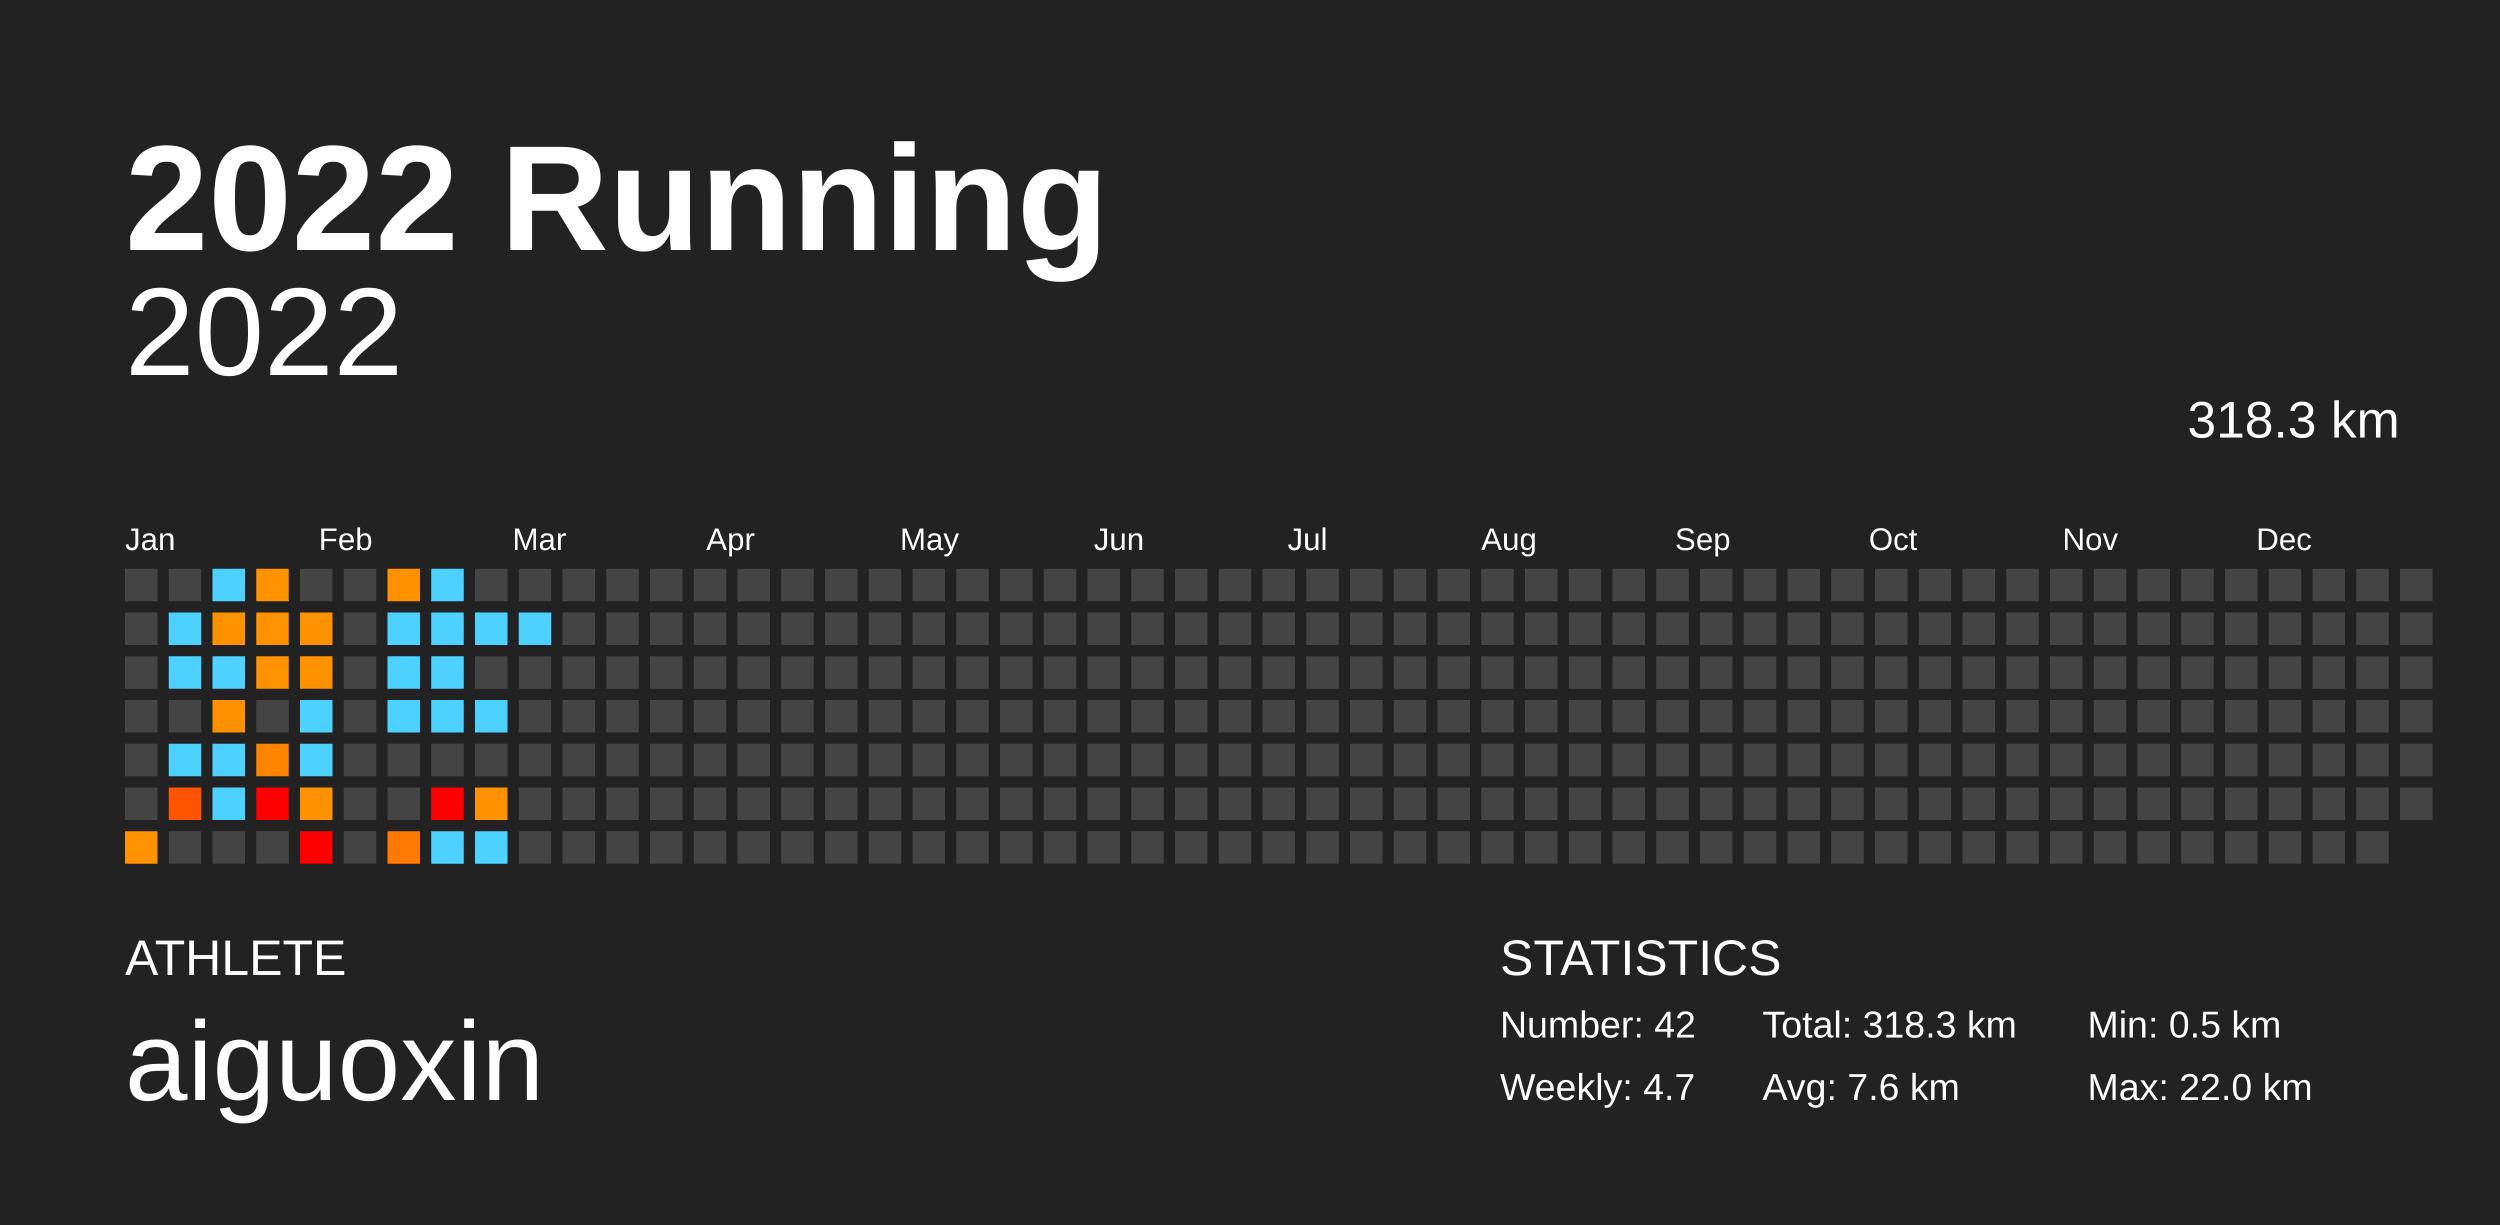
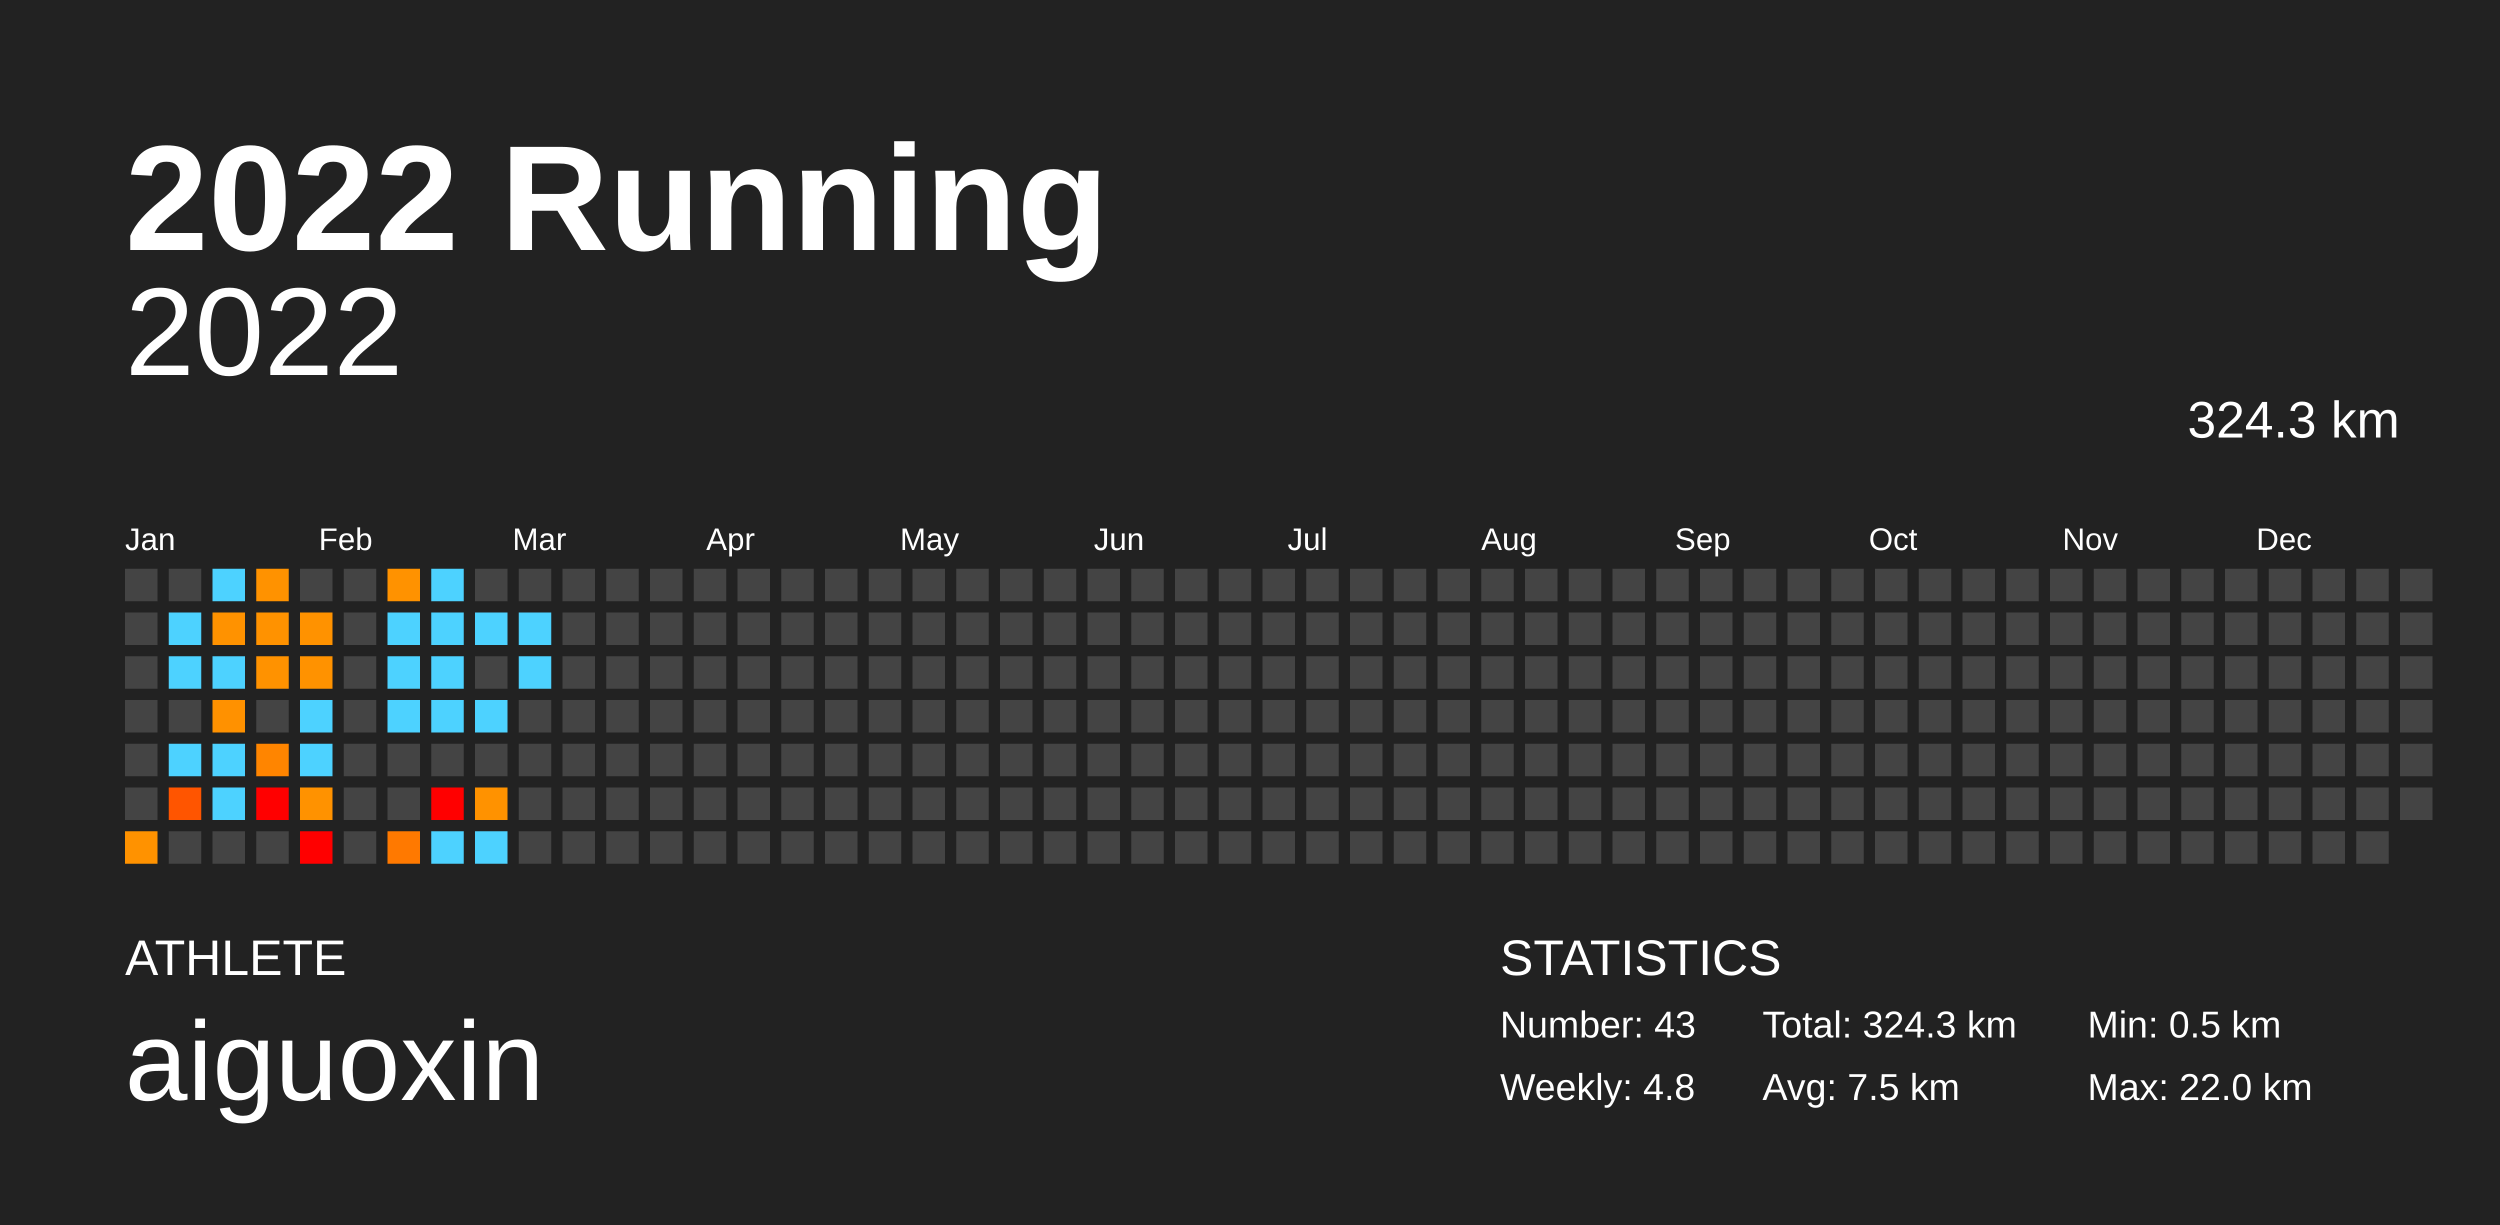
<svg xmlns="http://www.w3.org/2000/svg" baseProfile="full" height="98mm" version="1.1" viewBox="0,0,200,98" width="200mm">
  <defs />
  <rect fill="#222222" height="98" width="200" x="0" y="0" />
  <text fill="#FFFFFF" style="font-size:12px; font-family:Arial; font-weight:bold;" x="10" y="20">2022 Running</text>
  <text fill="#FFFFFF" style="font-size:4px; font-family:Arial" x="10" y="78">ATHLETE</text>
  <text fill="#FFFFFF" style="font-size:9px; font-family:Arial" x="10" y="88">aiguoxin</text>
  <text fill="#FFFFFF" style="font-size:4px; font-family:Arial" x="120" y="78">STATISTICS</text>
-   <text fill="#FFFFFF" style="font-size:3px; font-family:Arial" x="120" y="83">Number: 42</text>
-   <text fill="#FFFFFF" style="font-size:3px; font-family:Arial" x="120" y="88">Weekly: 4.7</text>
-   <text fill="#FFFFFF" style="font-size:3px; font-family:Arial" x="141" y="83">Total: 318.3 km</text>
-   <text fill="#FFFFFF" style="font-size:3px; font-family:Arial" x="141" y="88">Avg: 7.6 km</text>
+   <text fill="#FFFFFF" style="font-size:3px; font-family:Arial" x="120" y="83">Number: 43</text>
+   <text fill="#FFFFFF" style="font-size:3px; font-family:Arial" x="120" y="88">Weekly: 4.8</text>
+   <text fill="#FFFFFF" style="font-size:3px; font-family:Arial" x="141" y="83">Total: 324.3 km</text>
+   <text fill="#FFFFFF" style="font-size:3px; font-family:Arial" x="141" y="88">Avg: 7.5 km</text>
  <text fill="#FFFFFF" style="font-size:3px; font-family:Arial" x="167" y="83">Min: 0.5 km</text>
  <text fill="#FFFFFF" style="font-size:3px; font-family:Arial" x="167" y="88">Max: 22.0 km</text>
  <text alignment-baseline="hanging" fill="#FFFFFF" style="font-size:10.0px; font-family:Arial;" x="10" y="30">2022</text>
-   <text alignment-baseline="hanging" fill="#FFFFFF" style="font-size:4.125px; font-family:Arial;" x="175" y="35">318.3 km</text>
+   <text alignment-baseline="hanging" fill="#FFFFFF" style="font-size:4.125px; font-family:Arial;" x="175" y="35">324.3 km</text>
  <text fill="#FFFFFF" style="font-size:2.5px; font-family:Arial" x="10.0" y="44">Jan</text>
  <text fill="#FFFFFF" style="font-size:2.5px; font-family:Arial" x="25.5" y="44">Feb</text>
  <text fill="#FFFFFF" style="font-size:2.5px; font-family:Arial" x="41.0" y="44">Mar</text>
  <text fill="#FFFFFF" style="font-size:2.5px; font-family:Arial" x="56.5" y="44">Apr</text>
  <text fill="#FFFFFF" style="font-size:2.5px; font-family:Arial" x="72.0" y="44">May</text>
  <text fill="#FFFFFF" style="font-size:2.5px; font-family:Arial" x="87.5" y="44">Jun</text>
  <text fill="#FFFFFF" style="font-size:2.5px; font-family:Arial" x="103.0" y="44">Jul</text>
  <text fill="#FFFFFF" style="font-size:2.5px; font-family:Arial" x="118.5" y="44">Aug</text>
  <text fill="#FFFFFF" style="font-size:2.5px; font-family:Arial" x="134.0" y="44">Sep</text>
  <text fill="#FFFFFF" style="font-size:2.5px; font-family:Arial" x="149.5" y="44">Oct</text>
  <text fill="#FFFFFF" style="font-size:2.5px; font-family:Arial" x="165.0" y="44">Nov</text>
  <text fill="#FFFFFF" style="font-size:2.5px; font-family:Arial" x="180.5" y="44">Dec</text>
  <rect fill="#444444" height="2.6" width="2.6" x="10.0" y="45.5" />
  <rect fill="#444444" height="2.6" width="2.6" x="10.0" y="49.0" />
  <rect fill="#444444" height="2.6" width="2.6" x="10.0" y="52.5" />
  <rect fill="#444444" height="2.6" width="2.6" x="10.0" y="56.0" />
  <rect fill="#444444" height="2.6" width="2.6" x="10.0" y="59.5" />
  <rect fill="#444444" height="2.6" width="2.6" x="10.0" y="63.0" />
  <rect fill="#ff9200" height="2.6" width="2.6" x="10.0" y="66.5" />
  <rect fill="#444444" height="2.6" width="2.6" x="13.5" y="45.5" />
  <rect fill="#4dd2ff" height="2.6" width="2.6" x="13.5" y="49.0" />
  <rect fill="#4dd2ff" height="2.6" width="2.6" x="13.5" y="52.5" />
  <rect fill="#444444" height="2.6" width="2.6" x="13.5" y="56.0" />
  <rect fill="#4dd2ff" height="2.6" width="2.6" x="13.5" y="59.5" />
  <rect fill="#ff5500" height="2.6" width="2.6" x="13.5" y="63.0" />
  <rect fill="#444444" height="2.6" width="2.6" x="13.5" y="66.5" />
  <rect fill="#4dd2ff" height="2.6" width="2.6" x="17.0" y="45.5" />
  <rect fill="#ff9200" height="2.6" width="2.6" x="17.0" y="49.0" />
  <rect fill="#4dd2ff" height="2.6" width="2.6" x="17.0" y="52.5" />
  <rect fill="#ff9100" height="2.6" width="2.6" x="17.0" y="56.0" />
  <rect fill="#4dd2ff" height="2.6" width="2.6" x="17.0" y="59.5" />
  <rect fill="#4dd2ff" height="2.6" width="2.6" x="17.0" y="63.0" />
  <rect fill="#444444" height="2.6" width="2.6" x="17.0" y="66.5" />
  <rect fill="#ff9200" height="2.6" width="2.6" x="20.5" y="45.5" />
  <rect fill="#ff9200" height="2.6" width="2.6" x="20.5" y="49.0" />
  <rect fill="#ff9200" height="2.6" width="2.6" x="20.5" y="52.5" />
  <rect fill="#444444" height="2.6" width="2.6" x="20.5" y="56.0" />
  <rect fill="#ff8500" height="2.6" width="2.6" x="20.5" y="59.5" />
  <rect fill="red" height="2.6" width="2.6" x="20.5" y="63.0" />
  <rect fill="#444444" height="2.6" width="2.6" x="20.5" y="66.5" />
  <rect fill="#444444" height="2.6" width="2.6" x="24.0" y="45.5" />
  <rect fill="#ff9200" height="2.6" width="2.6" x="24.0" y="49.0" />
  <rect fill="#ff9200" height="2.6" width="2.6" x="24.0" y="52.5" />
  <rect fill="#4dd2ff" height="2.6" width="2.6" x="24.0" y="56.0" />
  <rect fill="#4dd2ff" height="2.6" width="2.6" x="24.0" y="59.5" />
  <rect fill="#ff9200" height="2.6" width="2.6" x="24.0" y="63.0" />
  <rect fill="red" height="2.6" width="2.6" x="24.0" y="66.5" />
  <rect fill="#444444" height="2.6" width="2.6" x="27.5" y="45.5" />
  <rect fill="#444444" height="2.6" width="2.6" x="27.5" y="49.0" />
  <rect fill="#444444" height="2.6" width="2.6" x="27.5" y="52.5" />
  <rect fill="#444444" height="2.6" width="2.6" x="27.5" y="56.0" />
  <rect fill="#444444" height="2.6" width="2.6" x="27.5" y="59.5" />
  <rect fill="#444444" height="2.6" width="2.6" x="27.5" y="63.0" />
  <rect fill="#444444" height="2.6" width="2.6" x="27.5" y="66.5" />
  <rect fill="#ff9200" height="2.6" width="2.6" x="31.0" y="45.5" />
  <rect fill="#4dd2ff" height="2.6" width="2.6" x="31.0" y="49.0" />
  <rect fill="#4dd2ff" height="2.6" width="2.6" x="31.0" y="52.5" />
  <rect fill="#4dd2ff" height="2.6" width="2.6" x="31.0" y="56.0" />
  <rect fill="#444444" height="2.6" width="2.6" x="31.0" y="59.5" />
  <rect fill="#444444" height="2.6" width="2.6" x="31.0" y="63.0" />
  <rect fill="#ff7900" height="2.6" width="2.6" x="31.0" y="66.5" />
  <rect fill="#4dd2ff" height="2.6" width="2.6" x="34.5" y="45.5" />
  <rect fill="#4dd2ff" height="2.6" width="2.6" x="34.5" y="49.0" />
  <rect fill="#4dd2ff" height="2.6" width="2.6" x="34.5" y="52.5" />
  <rect fill="#4dd2ff" height="2.6" width="2.6" x="34.5" y="56.0" />
  <rect fill="#444444" height="2.6" width="2.6" x="34.5" y="59.5" />
  <rect fill="red" height="2.6" width="2.6" x="34.5" y="63.0" />
  <rect fill="#4dd2ff" height="2.6" width="2.6" x="34.5" y="66.5" />
  <rect fill="#444444" height="2.6" width="2.6" x="38.0" y="45.5" />
  <rect fill="#4dd2ff" height="2.6" width="2.6" x="38.0" y="49.0" />
  <rect fill="#444444" height="2.6" width="2.6" x="38.0" y="52.5" />
  <rect fill="#4dd2ff" height="2.6" width="2.6" x="38.0" y="56.0" />
  <rect fill="#444444" height="2.6" width="2.6" x="38.0" y="59.5" />
  <rect fill="#ff9200" height="2.6" width="2.6" x="38.0" y="63.0" />
  <rect fill="#4dd2ff" height="2.6" width="2.6" x="38.0" y="66.5" />
  <rect fill="#444444" height="2.6" width="2.6" x="41.5" y="45.5" />
  <rect fill="#4dd2ff" height="2.6" width="2.6" x="41.5" y="49.0" />
-   <rect fill="#444444" height="2.6" width="2.6" x="41.5" y="52.5" />
+   <rect fill="#4dd2ff" height="2.6" width="2.6" x="41.5" y="52.5" />
  <rect fill="#444444" height="2.6" width="2.6" x="41.5" y="56.0" />
  <rect fill="#444444" height="2.6" width="2.6" x="41.5" y="59.5" />
  <rect fill="#444444" height="2.6" width="2.6" x="41.5" y="63.0" />
  <rect fill="#444444" height="2.6" width="2.6" x="41.5" y="66.5" />
  <rect fill="#444444" height="2.6" width="2.6" x="45.0" y="45.5" />
  <rect fill="#444444" height="2.6" width="2.6" x="45.0" y="49.0" />
  <rect fill="#444444" height="2.6" width="2.6" x="45.0" y="52.5" />
  <rect fill="#444444" height="2.6" width="2.6" x="45.0" y="56.0" />
  <rect fill="#444444" height="2.6" width="2.6" x="45.0" y="59.5" />
  <rect fill="#444444" height="2.6" width="2.6" x="45.0" y="63.0" />
  <rect fill="#444444" height="2.6" width="2.6" x="45.0" y="66.5" />
  <rect fill="#444444" height="2.6" width="2.6" x="48.5" y="45.5" />
  <rect fill="#444444" height="2.6" width="2.6" x="48.5" y="49.0" />
  <rect fill="#444444" height="2.6" width="2.6" x="48.5" y="52.5" />
  <rect fill="#444444" height="2.6" width="2.6" x="48.5" y="56.0" />
  <rect fill="#444444" height="2.6" width="2.6" x="48.5" y="59.5" />
  <rect fill="#444444" height="2.6" width="2.6" x="48.5" y="63.0" />
  <rect fill="#444444" height="2.6" width="2.6" x="48.5" y="66.5" />
  <rect fill="#444444" height="2.6" width="2.6" x="52.0" y="45.5" />
  <rect fill="#444444" height="2.6" width="2.6" x="52.0" y="49.0" />
  <rect fill="#444444" height="2.6" width="2.6" x="52.0" y="52.5" />
  <rect fill="#444444" height="2.6" width="2.6" x="52.0" y="56.0" />
  <rect fill="#444444" height="2.6" width="2.6" x="52.0" y="59.5" />
  <rect fill="#444444" height="2.6" width="2.6" x="52.0" y="63.0" />
  <rect fill="#444444" height="2.6" width="2.6" x="52.0" y="66.5" />
  <rect fill="#444444" height="2.6" width="2.6" x="55.5" y="45.5" />
  <rect fill="#444444" height="2.6" width="2.6" x="55.5" y="49.0" />
  <rect fill="#444444" height="2.6" width="2.6" x="55.5" y="52.5" />
  <rect fill="#444444" height="2.6" width="2.6" x="55.5" y="56.0" />
  <rect fill="#444444" height="2.6" width="2.6" x="55.5" y="59.5" />
  <rect fill="#444444" height="2.6" width="2.6" x="55.5" y="63.0" />
  <rect fill="#444444" height="2.6" width="2.6" x="55.5" y="66.5" />
  <rect fill="#444444" height="2.6" width="2.6" x="59.0" y="45.5" />
  <rect fill="#444444" height="2.6" width="2.6" x="59.0" y="49.0" />
  <rect fill="#444444" height="2.6" width="2.6" x="59.0" y="52.5" />
  <rect fill="#444444" height="2.6" width="2.6" x="59.0" y="56.0" />
  <rect fill="#444444" height="2.6" width="2.6" x="59.0" y="59.5" />
  <rect fill="#444444" height="2.6" width="2.6" x="59.0" y="63.0" />
  <rect fill="#444444" height="2.6" width="2.6" x="59.0" y="66.5" />
  <rect fill="#444444" height="2.6" width="2.6" x="62.5" y="45.5" />
  <rect fill="#444444" height="2.6" width="2.6" x="62.5" y="49.0" />
  <rect fill="#444444" height="2.6" width="2.6" x="62.5" y="52.5" />
  <rect fill="#444444" height="2.6" width="2.6" x="62.5" y="56.0" />
  <rect fill="#444444" height="2.6" width="2.6" x="62.5" y="59.5" />
  <rect fill="#444444" height="2.6" width="2.6" x="62.5" y="63.0" />
  <rect fill="#444444" height="2.6" width="2.6" x="62.5" y="66.5" />
  <rect fill="#444444" height="2.6" width="2.6" x="66.0" y="45.5" />
  <rect fill="#444444" height="2.6" width="2.6" x="66.0" y="49.0" />
  <rect fill="#444444" height="2.6" width="2.6" x="66.0" y="52.5" />
  <rect fill="#444444" height="2.6" width="2.6" x="66.0" y="56.0" />
  <rect fill="#444444" height="2.6" width="2.6" x="66.0" y="59.5" />
  <rect fill="#444444" height="2.6" width="2.6" x="66.0" y="63.0" />
  <rect fill="#444444" height="2.6" width="2.6" x="66.0" y="66.5" />
  <rect fill="#444444" height="2.6" width="2.6" x="69.5" y="45.5" />
  <rect fill="#444444" height="2.6" width="2.6" x="69.5" y="49.0" />
  <rect fill="#444444" height="2.6" width="2.6" x="69.5" y="52.5" />
  <rect fill="#444444" height="2.6" width="2.6" x="69.5" y="56.0" />
  <rect fill="#444444" height="2.6" width="2.6" x="69.5" y="59.5" />
  <rect fill="#444444" height="2.6" width="2.6" x="69.5" y="63.0" />
  <rect fill="#444444" height="2.6" width="2.6" x="69.5" y="66.5" />
  <rect fill="#444444" height="2.6" width="2.6" x="73.0" y="45.5" />
  <rect fill="#444444" height="2.6" width="2.6" x="73.0" y="49.0" />
  <rect fill="#444444" height="2.6" width="2.6" x="73.0" y="52.5" />
  <rect fill="#444444" height="2.6" width="2.6" x="73.0" y="56.0" />
  <rect fill="#444444" height="2.6" width="2.6" x="73.0" y="59.5" />
  <rect fill="#444444" height="2.6" width="2.6" x="73.0" y="63.0" />
  <rect fill="#444444" height="2.6" width="2.6" x="73.0" y="66.5" />
  <rect fill="#444444" height="2.6" width="2.6" x="76.5" y="45.5" />
  <rect fill="#444444" height="2.6" width="2.6" x="76.5" y="49.0" />
  <rect fill="#444444" height="2.6" width="2.6" x="76.5" y="52.5" />
  <rect fill="#444444" height="2.6" width="2.6" x="76.5" y="56.0" />
  <rect fill="#444444" height="2.6" width="2.6" x="76.5" y="59.5" />
  <rect fill="#444444" height="2.6" width="2.6" x="76.5" y="63.0" />
  <rect fill="#444444" height="2.6" width="2.6" x="76.5" y="66.5" />
  <rect fill="#444444" height="2.6" width="2.6" x="80.0" y="45.5" />
  <rect fill="#444444" height="2.6" width="2.6" x="80.0" y="49.0" />
  <rect fill="#444444" height="2.6" width="2.6" x="80.0" y="52.5" />
  <rect fill="#444444" height="2.6" width="2.6" x="80.0" y="56.0" />
  <rect fill="#444444" height="2.6" width="2.6" x="80.0" y="59.5" />
  <rect fill="#444444" height="2.6" width="2.6" x="80.0" y="63.0" />
  <rect fill="#444444" height="2.6" width="2.6" x="80.0" y="66.5" />
  <rect fill="#444444" height="2.6" width="2.6" x="83.5" y="45.5" />
  <rect fill="#444444" height="2.6" width="2.6" x="83.5" y="49.0" />
  <rect fill="#444444" height="2.6" width="2.6" x="83.5" y="52.5" />
  <rect fill="#444444" height="2.6" width="2.6" x="83.5" y="56.0" />
  <rect fill="#444444" height="2.6" width="2.6" x="83.5" y="59.5" />
  <rect fill="#444444" height="2.6" width="2.6" x="83.5" y="63.0" />
  <rect fill="#444444" height="2.6" width="2.6" x="83.5" y="66.5" />
  <rect fill="#444444" height="2.6" width="2.6" x="87.0" y="45.5" />
  <rect fill="#444444" height="2.6" width="2.6" x="87.0" y="49.0" />
  <rect fill="#444444" height="2.6" width="2.6" x="87.0" y="52.5" />
  <rect fill="#444444" height="2.6" width="2.6" x="87.0" y="56.0" />
  <rect fill="#444444" height="2.6" width="2.6" x="87.0" y="59.5" />
  <rect fill="#444444" height="2.6" width="2.6" x="87.0" y="63.0" />
  <rect fill="#444444" height="2.6" width="2.6" x="87.0" y="66.5" />
  <rect fill="#444444" height="2.6" width="2.6" x="90.5" y="45.5" />
  <rect fill="#444444" height="2.6" width="2.6" x="90.5" y="49.0" />
  <rect fill="#444444" height="2.6" width="2.6" x="90.5" y="52.5" />
  <rect fill="#444444" height="2.6" width="2.6" x="90.5" y="56.0" />
  <rect fill="#444444" height="2.6" width="2.6" x="90.5" y="59.5" />
  <rect fill="#444444" height="2.6" width="2.6" x="90.5" y="63.0" />
  <rect fill="#444444" height="2.6" width="2.6" x="90.5" y="66.5" />
  <rect fill="#444444" height="2.6" width="2.6" x="94.0" y="45.5" />
  <rect fill="#444444" height="2.6" width="2.6" x="94.0" y="49.0" />
  <rect fill="#444444" height="2.6" width="2.6" x="94.0" y="52.5" />
  <rect fill="#444444" height="2.6" width="2.6" x="94.0" y="56.0" />
  <rect fill="#444444" height="2.6" width="2.6" x="94.0" y="59.5" />
  <rect fill="#444444" height="2.6" width="2.6" x="94.0" y="63.0" />
  <rect fill="#444444" height="2.6" width="2.6" x="94.0" y="66.5" />
  <rect fill="#444444" height="2.6" width="2.6" x="97.5" y="45.5" />
  <rect fill="#444444" height="2.6" width="2.6" x="97.5" y="49.0" />
  <rect fill="#444444" height="2.6" width="2.6" x="97.5" y="52.5" />
  <rect fill="#444444" height="2.6" width="2.6" x="97.5" y="56.0" />
  <rect fill="#444444" height="2.6" width="2.6" x="97.5" y="59.5" />
  <rect fill="#444444" height="2.6" width="2.6" x="97.5" y="63.0" />
  <rect fill="#444444" height="2.6" width="2.6" x="97.5" y="66.5" />
  <rect fill="#444444" height="2.6" width="2.6" x="101.0" y="45.5" />
  <rect fill="#444444" height="2.6" width="2.6" x="101.0" y="49.0" />
  <rect fill="#444444" height="2.6" width="2.6" x="101.0" y="52.5" />
  <rect fill="#444444" height="2.6" width="2.6" x="101.0" y="56.0" />
  <rect fill="#444444" height="2.6" width="2.6" x="101.0" y="59.5" />
  <rect fill="#444444" height="2.6" width="2.6" x="101.0" y="63.0" />
  <rect fill="#444444" height="2.6" width="2.6" x="101.0" y="66.5" />
  <rect fill="#444444" height="2.6" width="2.6" x="104.5" y="45.5" />
  <rect fill="#444444" height="2.6" width="2.6" x="104.5" y="49.0" />
  <rect fill="#444444" height="2.6" width="2.6" x="104.5" y="52.5" />
  <rect fill="#444444" height="2.6" width="2.6" x="104.5" y="56.0" />
  <rect fill="#444444" height="2.6" width="2.6" x="104.5" y="59.5" />
  <rect fill="#444444" height="2.6" width="2.6" x="104.5" y="63.0" />
  <rect fill="#444444" height="2.6" width="2.6" x="104.5" y="66.5" />
  <rect fill="#444444" height="2.6" width="2.6" x="108.0" y="45.5" />
  <rect fill="#444444" height="2.6" width="2.6" x="108.0" y="49.0" />
  <rect fill="#444444" height="2.6" width="2.6" x="108.0" y="52.5" />
  <rect fill="#444444" height="2.6" width="2.6" x="108.0" y="56.0" />
  <rect fill="#444444" height="2.6" width="2.6" x="108.0" y="59.5" />
  <rect fill="#444444" height="2.6" width="2.6" x="108.0" y="63.0" />
  <rect fill="#444444" height="2.6" width="2.6" x="108.0" y="66.5" />
  <rect fill="#444444" height="2.6" width="2.6" x="111.5" y="45.5" />
  <rect fill="#444444" height="2.6" width="2.6" x="111.5" y="49.0" />
  <rect fill="#444444" height="2.6" width="2.6" x="111.5" y="52.5" />
  <rect fill="#444444" height="2.6" width="2.6" x="111.5" y="56.0" />
  <rect fill="#444444" height="2.6" width="2.6" x="111.5" y="59.5" />
  <rect fill="#444444" height="2.6" width="2.6" x="111.5" y="63.0" />
  <rect fill="#444444" height="2.6" width="2.6" x="111.5" y="66.5" />
  <rect fill="#444444" height="2.6" width="2.6" x="115.0" y="45.5" />
  <rect fill="#444444" height="2.6" width="2.6" x="115.0" y="49.0" />
  <rect fill="#444444" height="2.6" width="2.6" x="115.0" y="52.5" />
  <rect fill="#444444" height="2.6" width="2.6" x="115.0" y="56.0" />
  <rect fill="#444444" height="2.6" width="2.6" x="115.0" y="59.5" />
  <rect fill="#444444" height="2.6" width="2.6" x="115.0" y="63.0" />
  <rect fill="#444444" height="2.6" width="2.6" x="115.0" y="66.5" />
  <rect fill="#444444" height="2.6" width="2.6" x="118.5" y="45.5" />
  <rect fill="#444444" height="2.6" width="2.6" x="118.5" y="49.0" />
  <rect fill="#444444" height="2.6" width="2.6" x="118.5" y="52.5" />
  <rect fill="#444444" height="2.6" width="2.6" x="118.5" y="56.0" />
  <rect fill="#444444" height="2.6" width="2.6" x="118.5" y="59.5" />
  <rect fill="#444444" height="2.6" width="2.6" x="118.5" y="63.0" />
  <rect fill="#444444" height="2.6" width="2.6" x="118.5" y="66.5" />
  <rect fill="#444444" height="2.6" width="2.6" x="122.0" y="45.5" />
  <rect fill="#444444" height="2.6" width="2.6" x="122.0" y="49.0" />
  <rect fill="#444444" height="2.6" width="2.6" x="122.0" y="52.5" />
  <rect fill="#444444" height="2.6" width="2.6" x="122.0" y="56.0" />
  <rect fill="#444444" height="2.6" width="2.6" x="122.0" y="59.5" />
  <rect fill="#444444" height="2.6" width="2.6" x="122.0" y="63.0" />
  <rect fill="#444444" height="2.6" width="2.6" x="122.0" y="66.5" />
  <rect fill="#444444" height="2.6" width="2.6" x="125.5" y="45.5" />
  <rect fill="#444444" height="2.6" width="2.6" x="125.5" y="49.0" />
  <rect fill="#444444" height="2.6" width="2.6" x="125.5" y="52.5" />
  <rect fill="#444444" height="2.6" width="2.6" x="125.5" y="56.0" />
  <rect fill="#444444" height="2.6" width="2.6" x="125.5" y="59.5" />
  <rect fill="#444444" height="2.6" width="2.6" x="125.5" y="63.0" />
  <rect fill="#444444" height="2.6" width="2.6" x="125.5" y="66.5" />
  <rect fill="#444444" height="2.6" width="2.6" x="129.0" y="45.5" />
  <rect fill="#444444" height="2.6" width="2.6" x="129.0" y="49.0" />
  <rect fill="#444444" height="2.6" width="2.6" x="129.0" y="52.5" />
  <rect fill="#444444" height="2.6" width="2.6" x="129.0" y="56.0" />
  <rect fill="#444444" height="2.6" width="2.6" x="129.0" y="59.5" />
  <rect fill="#444444" height="2.6" width="2.6" x="129.0" y="63.0" />
  <rect fill="#444444" height="2.6" width="2.6" x="129.0" y="66.5" />
  <rect fill="#444444" height="2.6" width="2.6" x="132.5" y="45.5" />
  <rect fill="#444444" height="2.6" width="2.6" x="132.5" y="49.0" />
  <rect fill="#444444" height="2.6" width="2.6" x="132.5" y="52.5" />
  <rect fill="#444444" height="2.6" width="2.6" x="132.5" y="56.0" />
  <rect fill="#444444" height="2.6" width="2.6" x="132.5" y="59.5" />
  <rect fill="#444444" height="2.6" width="2.6" x="132.5" y="63.0" />
  <rect fill="#444444" height="2.6" width="2.6" x="132.5" y="66.5" />
  <rect fill="#444444" height="2.6" width="2.6" x="136.0" y="45.5" />
  <rect fill="#444444" height="2.6" width="2.6" x="136.0" y="49.0" />
  <rect fill="#444444" height="2.6" width="2.6" x="136.0" y="52.5" />
  <rect fill="#444444" height="2.6" width="2.6" x="136.0" y="56.0" />
  <rect fill="#444444" height="2.6" width="2.6" x="136.0" y="59.5" />
  <rect fill="#444444" height="2.6" width="2.6" x="136.0" y="63.0" />
  <rect fill="#444444" height="2.6" width="2.6" x="136.0" y="66.5" />
  <rect fill="#444444" height="2.6" width="2.6" x="139.5" y="45.5" />
  <rect fill="#444444" height="2.6" width="2.6" x="139.5" y="49.0" />
  <rect fill="#444444" height="2.6" width="2.6" x="139.5" y="52.5" />
  <rect fill="#444444" height="2.6" width="2.6" x="139.5" y="56.0" />
  <rect fill="#444444" height="2.6" width="2.6" x="139.5" y="59.5" />
  <rect fill="#444444" height="2.6" width="2.6" x="139.5" y="63.0" />
  <rect fill="#444444" height="2.6" width="2.6" x="139.5" y="66.5" />
  <rect fill="#444444" height="2.6" width="2.6" x="143.0" y="45.5" />
  <rect fill="#444444" height="2.6" width="2.6" x="143.0" y="49.0" />
  <rect fill="#444444" height="2.6" width="2.6" x="143.0" y="52.5" />
  <rect fill="#444444" height="2.6" width="2.6" x="143.0" y="56.0" />
  <rect fill="#444444" height="2.6" width="2.6" x="143.0" y="59.5" />
  <rect fill="#444444" height="2.6" width="2.6" x="143.0" y="63.0" />
  <rect fill="#444444" height="2.6" width="2.6" x="143.0" y="66.5" />
  <rect fill="#444444" height="2.6" width="2.6" x="146.5" y="45.5" />
  <rect fill="#444444" height="2.6" width="2.6" x="146.5" y="49.0" />
  <rect fill="#444444" height="2.6" width="2.6" x="146.5" y="52.5" />
  <rect fill="#444444" height="2.6" width="2.6" x="146.5" y="56.0" />
  <rect fill="#444444" height="2.6" width="2.6" x="146.5" y="59.5" />
  <rect fill="#444444" height="2.6" width="2.6" x="146.5" y="63.0" />
  <rect fill="#444444" height="2.6" width="2.6" x="146.5" y="66.5" />
  <rect fill="#444444" height="2.6" width="2.6" x="150.0" y="45.5" />
  <rect fill="#444444" height="2.6" width="2.6" x="150.0" y="49.0" />
  <rect fill="#444444" height="2.6" width="2.6" x="150.0" y="52.5" />
  <rect fill="#444444" height="2.6" width="2.6" x="150.0" y="56.0" />
  <rect fill="#444444" height="2.6" width="2.6" x="150.0" y="59.5" />
  <rect fill="#444444" height="2.6" width="2.6" x="150.0" y="63.0" />
  <rect fill="#444444" height="2.6" width="2.6" x="150.0" y="66.5" />
  <rect fill="#444444" height="2.6" width="2.6" x="153.5" y="45.5" />
  <rect fill="#444444" height="2.6" width="2.6" x="153.5" y="49.0" />
  <rect fill="#444444" height="2.6" width="2.6" x="153.5" y="52.5" />
  <rect fill="#444444" height="2.6" width="2.6" x="153.5" y="56.0" />
  <rect fill="#444444" height="2.6" width="2.6" x="153.5" y="59.5" />
  <rect fill="#444444" height="2.6" width="2.6" x="153.5" y="63.0" />
  <rect fill="#444444" height="2.6" width="2.6" x="153.5" y="66.5" />
  <rect fill="#444444" height="2.6" width="2.6" x="157.0" y="45.5" />
  <rect fill="#444444" height="2.6" width="2.6" x="157.0" y="49.0" />
  <rect fill="#444444" height="2.6" width="2.6" x="157.0" y="52.5" />
  <rect fill="#444444" height="2.6" width="2.6" x="157.0" y="56.0" />
  <rect fill="#444444" height="2.6" width="2.6" x="157.0" y="59.5" />
  <rect fill="#444444" height="2.6" width="2.6" x="157.0" y="63.0" />
  <rect fill="#444444" height="2.6" width="2.6" x="157.0" y="66.5" />
  <rect fill="#444444" height="2.6" width="2.6" x="160.5" y="45.5" />
  <rect fill="#444444" height="2.6" width="2.6" x="160.5" y="49.0" />
  <rect fill="#444444" height="2.6" width="2.6" x="160.5" y="52.5" />
  <rect fill="#444444" height="2.6" width="2.6" x="160.5" y="56.0" />
  <rect fill="#444444" height="2.6" width="2.6" x="160.5" y="59.5" />
  <rect fill="#444444" height="2.6" width="2.6" x="160.5" y="63.0" />
  <rect fill="#444444" height="2.6" width="2.6" x="160.5" y="66.5" />
  <rect fill="#444444" height="2.6" width="2.6" x="164.0" y="45.5" />
  <rect fill="#444444" height="2.6" width="2.6" x="164.0" y="49.0" />
  <rect fill="#444444" height="2.6" width="2.6" x="164.0" y="52.5" />
  <rect fill="#444444" height="2.6" width="2.6" x="164.0" y="56.0" />
  <rect fill="#444444" height="2.6" width="2.6" x="164.0" y="59.5" />
  <rect fill="#444444" height="2.6" width="2.6" x="164.0" y="63.0" />
  <rect fill="#444444" height="2.6" width="2.6" x="164.0" y="66.5" />
  <rect fill="#444444" height="2.6" width="2.6" x="167.5" y="45.5" />
  <rect fill="#444444" height="2.6" width="2.6" x="167.5" y="49.0" />
  <rect fill="#444444" height="2.6" width="2.6" x="167.5" y="52.5" />
  <rect fill="#444444" height="2.6" width="2.6" x="167.5" y="56.0" />
  <rect fill="#444444" height="2.6" width="2.6" x="167.5" y="59.5" />
  <rect fill="#444444" height="2.6" width="2.6" x="167.5" y="63.0" />
  <rect fill="#444444" height="2.6" width="2.6" x="167.5" y="66.5" />
  <rect fill="#444444" height="2.6" width="2.6" x="171.0" y="45.5" />
  <rect fill="#444444" height="2.6" width="2.6" x="171.0" y="49.0" />
  <rect fill="#444444" height="2.6" width="2.6" x="171.0" y="52.5" />
  <rect fill="#444444" height="2.6" width="2.6" x="171.0" y="56.0" />
  <rect fill="#444444" height="2.6" width="2.6" x="171.0" y="59.5" />
  <rect fill="#444444" height="2.6" width="2.6" x="171.0" y="63.0" />
  <rect fill="#444444" height="2.6" width="2.6" x="171.0" y="66.5" />
  <rect fill="#444444" height="2.6" width="2.6" x="174.5" y="45.5" />
  <rect fill="#444444" height="2.6" width="2.6" x="174.5" y="49.0" />
  <rect fill="#444444" height="2.6" width="2.6" x="174.5" y="52.5" />
  <rect fill="#444444" height="2.6" width="2.6" x="174.5" y="56.0" />
  <rect fill="#444444" height="2.6" width="2.6" x="174.5" y="59.5" />
  <rect fill="#444444" height="2.6" width="2.6" x="174.5" y="63.0" />
  <rect fill="#444444" height="2.6" width="2.6" x="174.5" y="66.5" />
  <rect fill="#444444" height="2.6" width="2.6" x="178.0" y="45.5" />
  <rect fill="#444444" height="2.6" width="2.6" x="178.0" y="49.0" />
  <rect fill="#444444" height="2.6" width="2.6" x="178.0" y="52.5" />
  <rect fill="#444444" height="2.6" width="2.6" x="178.0" y="56.0" />
  <rect fill="#444444" height="2.6" width="2.6" x="178.0" y="59.5" />
  <rect fill="#444444" height="2.6" width="2.6" x="178.0" y="63.0" />
  <rect fill="#444444" height="2.6" width="2.6" x="178.0" y="66.5" />
  <rect fill="#444444" height="2.6" width="2.6" x="181.5" y="45.5" />
  <rect fill="#444444" height="2.6" width="2.6" x="181.5" y="49.0" />
  <rect fill="#444444" height="2.6" width="2.6" x="181.5" y="52.5" />
  <rect fill="#444444" height="2.6" width="2.6" x="181.5" y="56.0" />
  <rect fill="#444444" height="2.6" width="2.6" x="181.5" y="59.5" />
  <rect fill="#444444" height="2.6" width="2.6" x="181.5" y="63.0" />
  <rect fill="#444444" height="2.6" width="2.6" x="181.5" y="66.5" />
  <rect fill="#444444" height="2.6" width="2.6" x="185.0" y="45.5" />
  <rect fill="#444444" height="2.6" width="2.6" x="185.0" y="49.0" />
  <rect fill="#444444" height="2.6" width="2.6" x="185.0" y="52.5" />
  <rect fill="#444444" height="2.6" width="2.6" x="185.0" y="56.0" />
  <rect fill="#444444" height="2.6" width="2.6" x="185.0" y="59.5" />
  <rect fill="#444444" height="2.6" width="2.6" x="185.0" y="63.0" />
  <rect fill="#444444" height="2.6" width="2.6" x="185.0" y="66.5" />
  <rect fill="#444444" height="2.6" width="2.6" x="188.5" y="45.5" />
  <rect fill="#444444" height="2.6" width="2.6" x="188.5" y="49.0" />
  <rect fill="#444444" height="2.6" width="2.6" x="188.5" y="52.5" />
  <rect fill="#444444" height="2.6" width="2.6" x="188.5" y="56.0" />
  <rect fill="#444444" height="2.6" width="2.6" x="188.5" y="59.5" />
  <rect fill="#444444" height="2.6" width="2.6" x="188.5" y="63.0" />
  <rect fill="#444444" height="2.6" width="2.6" x="188.5" y="66.5" />
  <rect fill="#444444" height="2.6" width="2.6" x="192.0" y="45.5" />
  <rect fill="#444444" height="2.6" width="2.6" x="192.0" y="49.0" />
  <rect fill="#444444" height="2.6" width="2.6" x="192.0" y="52.5" />
  <rect fill="#444444" height="2.6" width="2.6" x="192.0" y="56.0" />
  <rect fill="#444444" height="2.6" width="2.6" x="192.0" y="59.5" />
  <rect fill="#444444" height="2.6" width="2.6" x="192.0" y="63.0" />
</svg>
